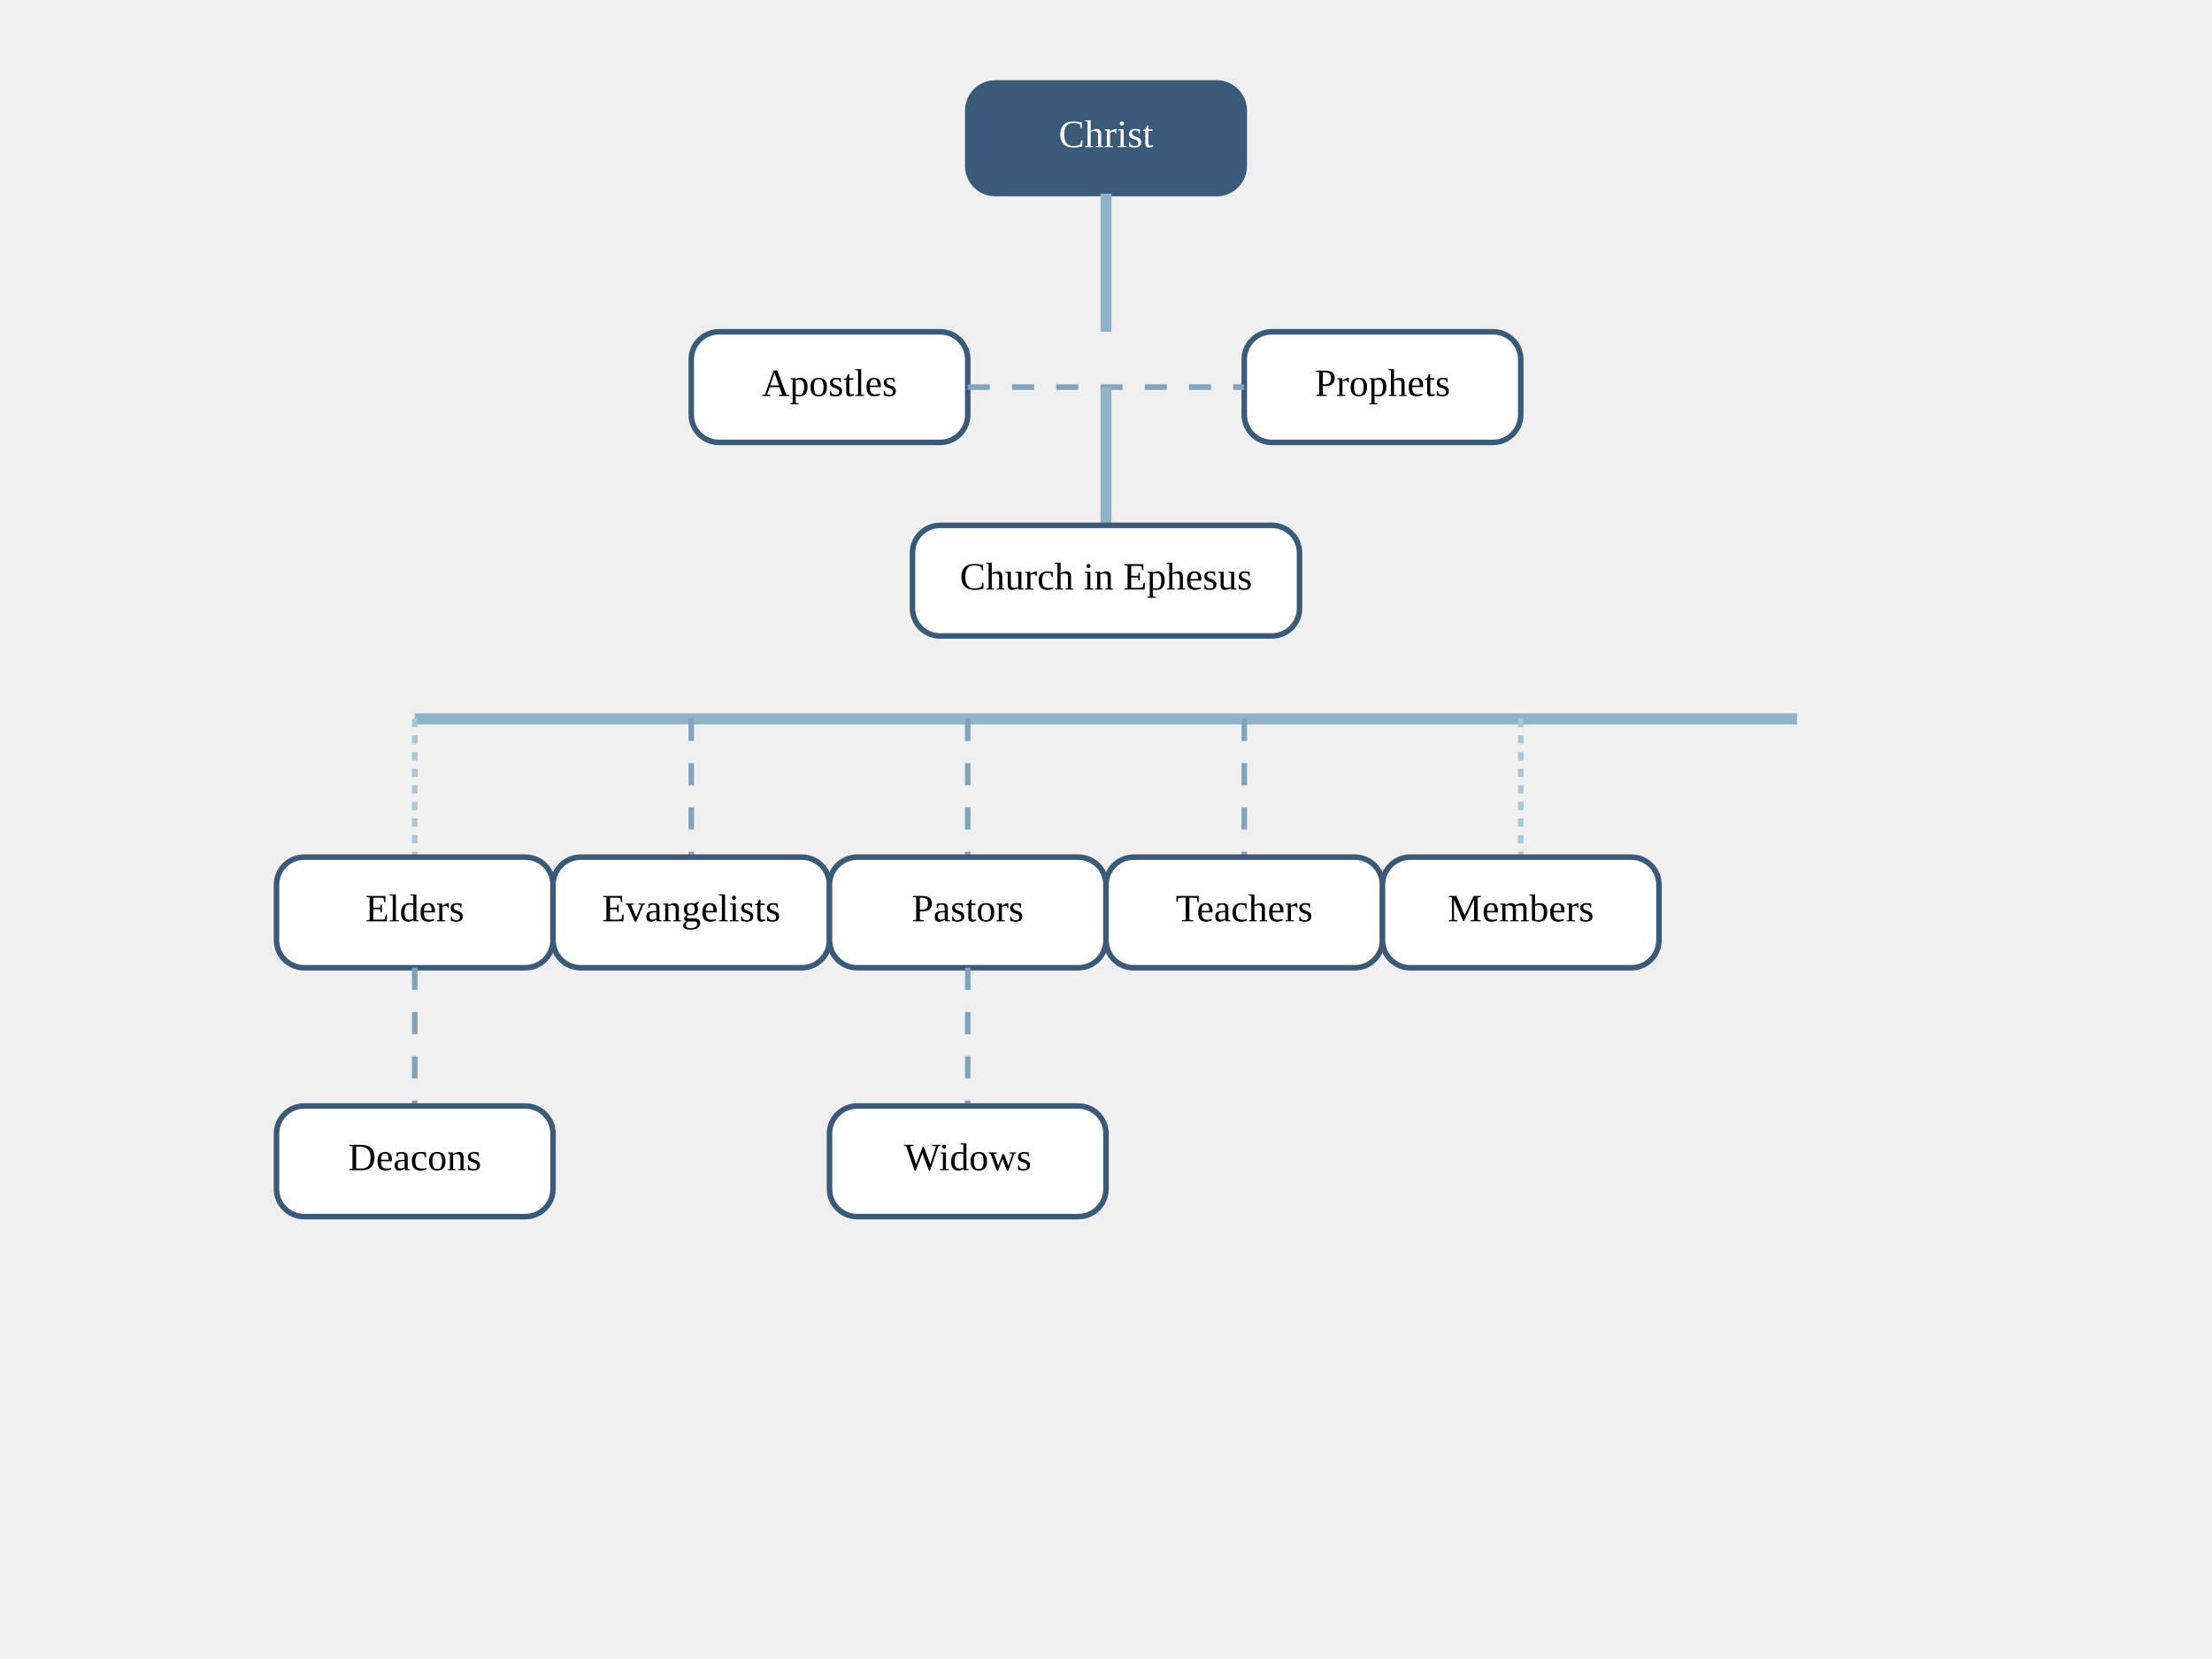
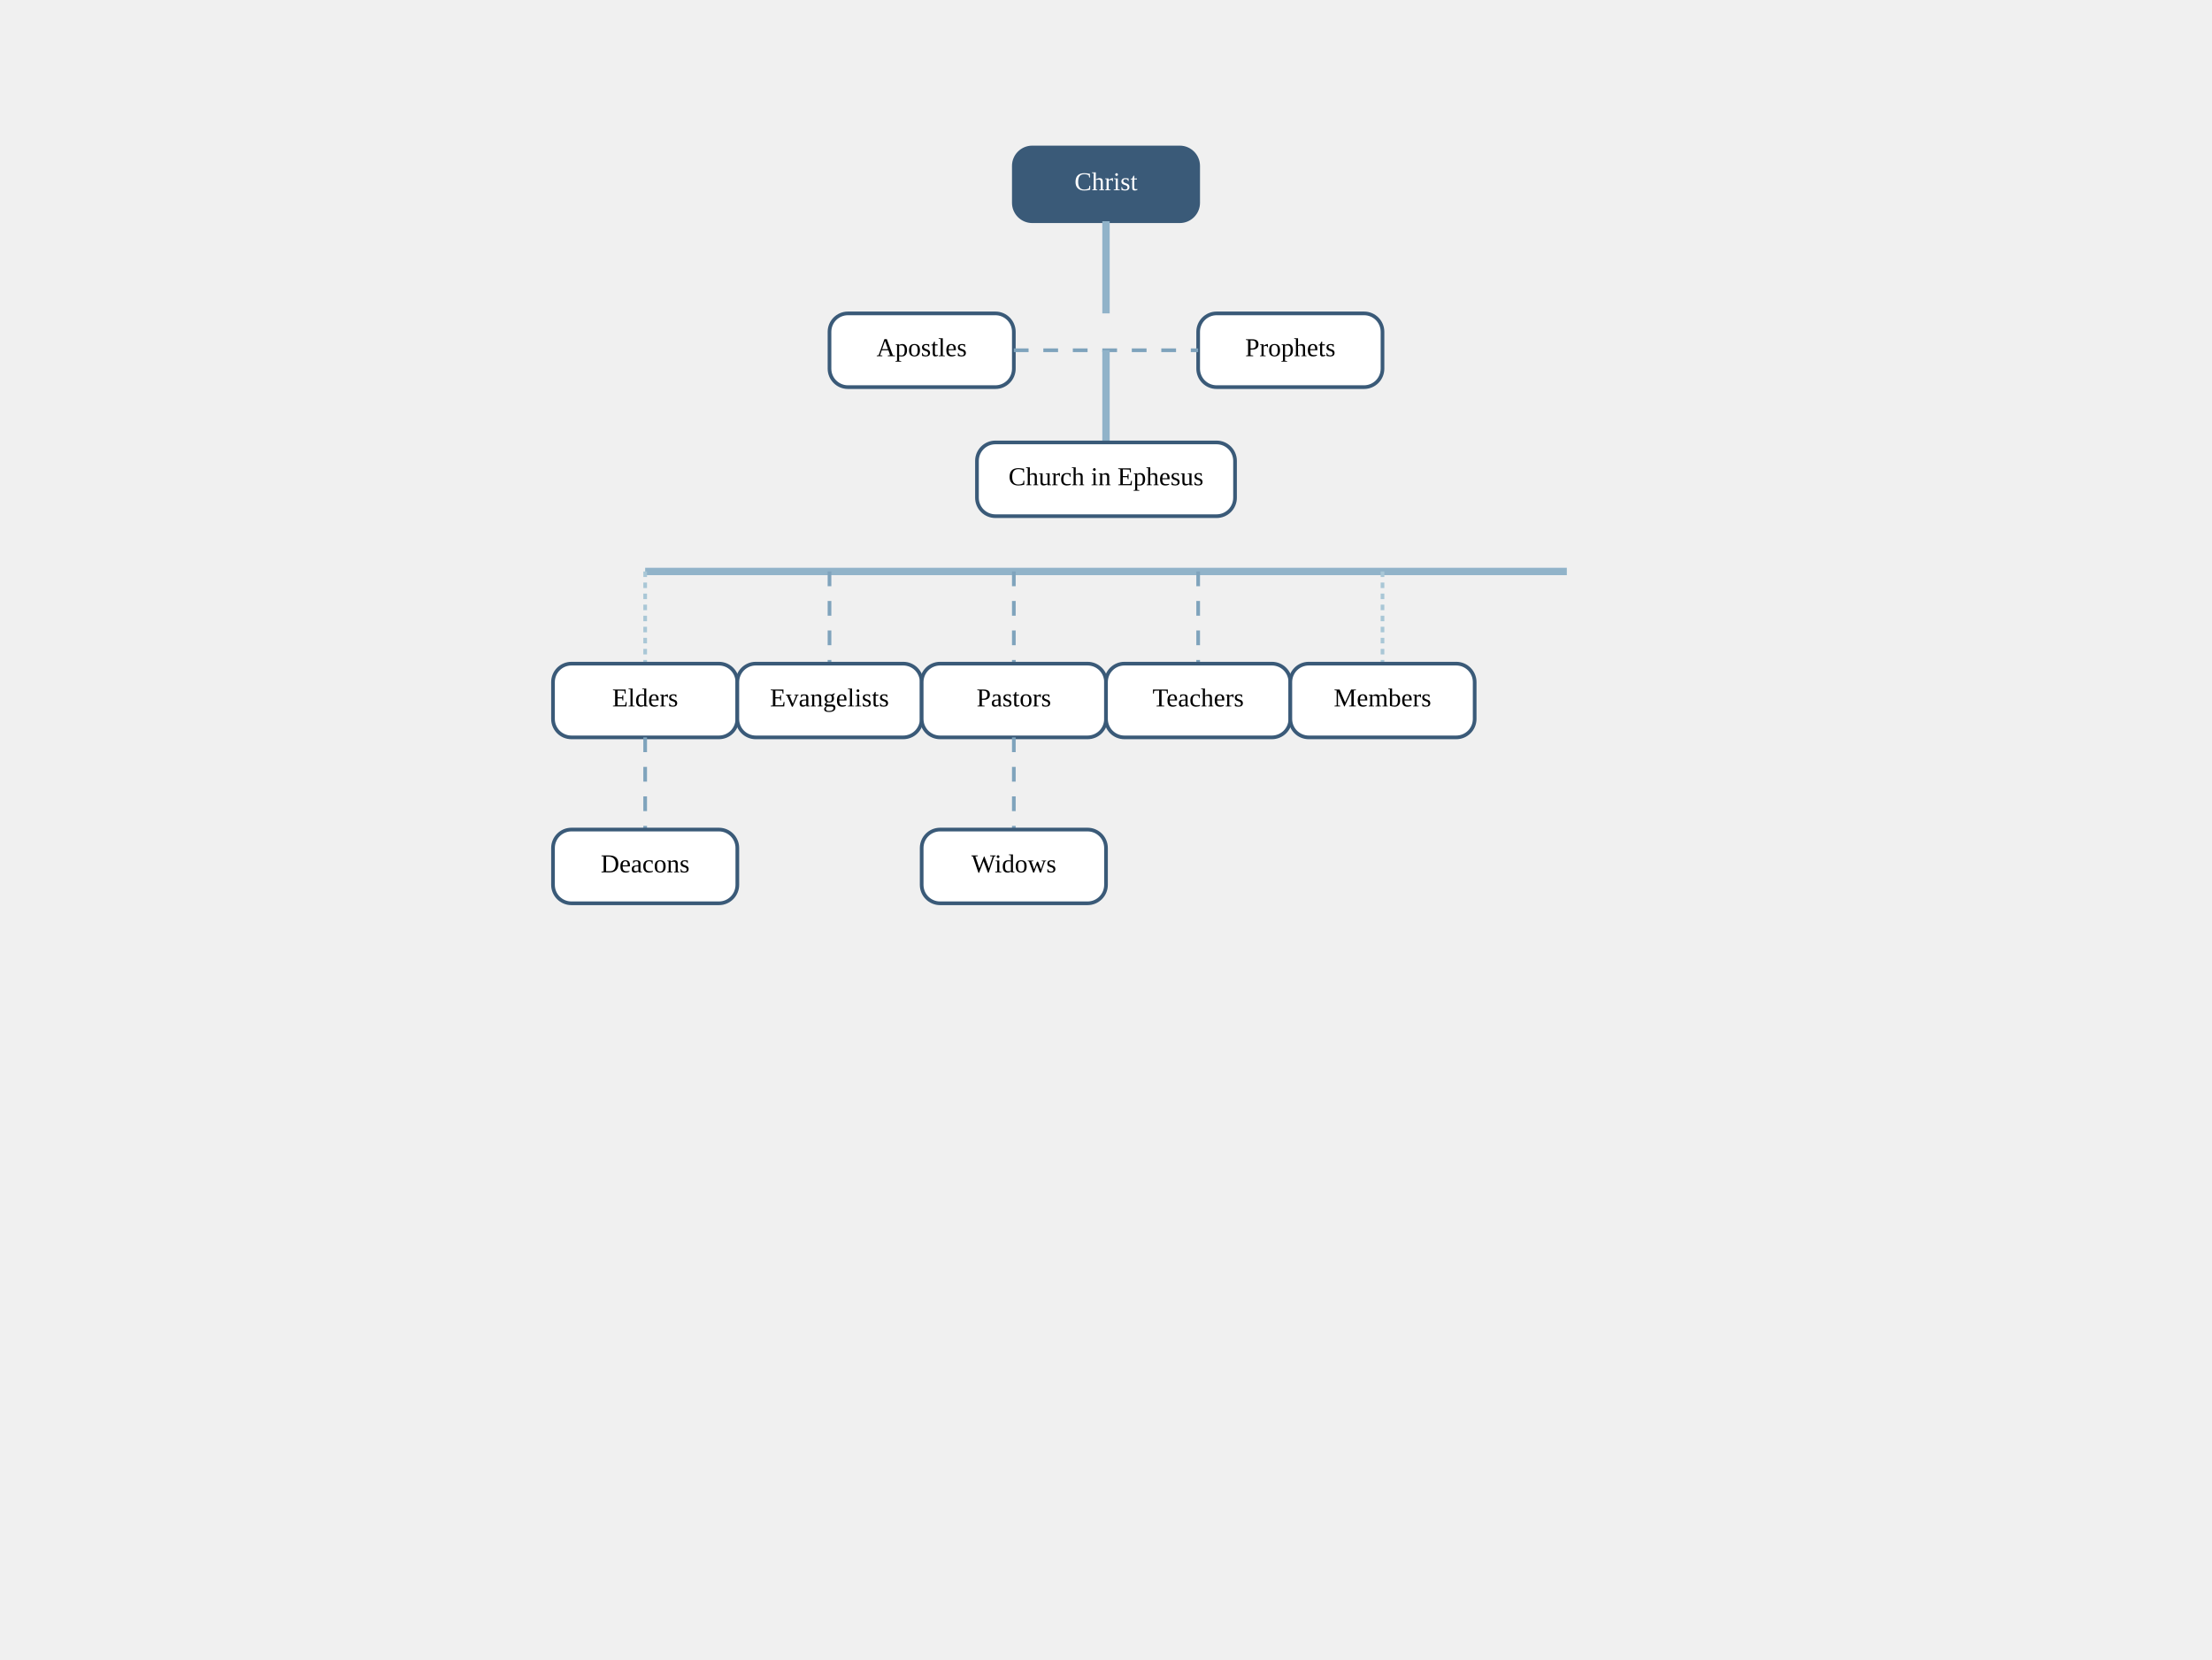
- <svg xmlns="http://www.w3.org/2000/svg" viewBox="0 0 800 600" class="chart-svg">
+ <svg xmlns="http://www.w3.org/2000/svg" viewBox="0 0 1200 900" class="chart-svg">
  <style>
    .box { fill: white; stroke-width: 2px; rx: 10; ry: 10; cursor: pointer; transition: all 0.3s ease; }
    .nt-box { stroke: #3a5a78; }
    .nt-line { stroke: #91b3c9; stroke-width: 4; }
    .nt-line.dashed-line { stroke: #7fa3bc; stroke-width: 2; stroke-dasharray: 8, 8; }
    .nt-line.dotted-line { stroke: #a9c7d6; stroke-width: 2; stroke-dasharray: 3, 3; }
    .special-box { fill: #3a5a78; color: white; }
    .box-text { text-anchor: middle; dominant-baseline: middle; font-size: 14px; font-weight: 500; pointer-events: none; }
    .special-text { fill: white; }
  </style>
-   <rect x="350" y="30" width="100" height="40" class="box nt-box special-box" id="christ" />
-   <text x="400" y="50" class="box-text special-text">Christ</text>
-   <line x1="400" y1="70" x2="400" y2="120" class="nt-line" />
-   <rect x="250" y="120" width="100" height="40" class="box nt-box" id="apostles" />
-   <text x="300" y="140" class="box-text">Apostles</text>
-   <rect x="450" y="120" width="100" height="40" class="box nt-box" id="prophets" />
-   <text x="500" y="140" class="box-text">Prophets</text>
-   <line x1="350" y1="140" x2="450" y2="140" class="nt-line dashed-line" />
-   <line x1="400" y1="140" x2="400" y2="190" class="nt-line" />
-   <rect x="330" y="190" width="140" height="40" class="box nt-box" id="local-church" />
-   <text x="400" y="210" class="box-text">Church in Ephesus</text>
-   <line x1="150" y1="260" x2="650" y2="260" class="nt-line" />
-   <line x1="150" y1="260" x2="150" y2="310" class="nt-line dotted-line" />
-   <line x1="250" y1="260" x2="250" y2="310" class="nt-line dashed-line" />
-   <line x1="350" y1="260" x2="350" y2="310" class="nt-line dashed-line" />
-   <line x1="450" y1="260" x2="450" y2="310" class="nt-line dashed-line" />
-   <line x1="550" y1="260" x2="550" y2="310" class="nt-line dotted-line" />
-   <rect x="100" y="310" width="100" height="40" class="box nt-box" id="elders" />
-   <text x="150" y="330" class="box-text">Elders</text>
-   <rect x="200" y="310" width="100" height="40" class="box nt-box" id="evangelists" />
-   <text x="250" y="330" class="box-text">Evangelists</text>
-   <rect x="300" y="310" width="100" height="40" class="box nt-box" id="pastors" />
-   <text x="350" y="330" class="box-text">Pastors</text>
-   <rect x="400" y="310" width="100" height="40" class="box nt-box" id="teachers" />
-   <text x="450" y="330" class="box-text">Teachers</text>
-   <rect x="500" y="310" width="100" height="40" class="box nt-box" id="members" />
-   <text x="550" y="330" class="box-text">Members</text>
-   <line x1="150" y1="350" x2="150" y2="400" class="nt-line dashed-line" />
-   <line x1="350" y1="350" x2="350" y2="400" class="nt-line dashed-line" />
-   <rect x="100" y="400" width="100" height="40" class="box nt-box" id="deacons" />
-   <text x="150" y="420" class="box-text">Deacons</text>
-   <rect x="300" y="400" width="100" height="40" class="box nt-box" id="widows" />
-   <text x="350" y="420" class="box-text">Widows</text>
+   <rect x="550" y="80" width="100" height="40" class="box nt-box special-box" id="christ" />
+   <text x="600" y="100" class="box-text special-text">Christ</text>
+   <line x1="600" y1="120" x2="600" y2="170" class="nt-line" />
+   <rect x="450" y="170" width="100" height="40" class="box nt-box" id="apostles" />
+   <text x="500" y="190" class="box-text">Apostles</text>
+   <rect x="650" y="170" width="100" height="40" class="box nt-box" id="prophets" />
+   <text x="700" y="190" class="box-text">Prophets</text>
+   <line x1="550" y1="190" x2="650" y2="190" class="nt-line dashed-line" />
+   <line x1="600" y1="190" x2="600" y2="240" class="nt-line" />
+   <rect x="530" y="240" width="140" height="40" class="box nt-box" id="local-church" />
+   <text x="600" y="260" class="box-text">Church in Ephesus</text>
+   <line x1="350" y1="310" x2="850" y2="310" class="nt-line" />
+   <line x1="350" y1="310" x2="350" y2="360" class="nt-line dotted-line" />
+   <line x1="450" y1="310" x2="450" y2="360" class="nt-line dashed-line" />
+   <line x1="550" y1="310" x2="550" y2="360" class="nt-line dashed-line" />
+   <line x1="650" y1="310" x2="650" y2="360" class="nt-line dashed-line" />
+   <line x1="750" y1="310" x2="750" y2="360" class="nt-line dotted-line" />
+   <rect x="300" y="360" width="100" height="40" class="box nt-box" id="elders" />
+   <text x="350" y="380" class="box-text">Elders</text>
+   <rect x="400" y="360" width="100" height="40" class="box nt-box" id="evangelists" />
+   <text x="450" y="380" class="box-text">Evangelists</text>
+   <rect x="500" y="360" width="100" height="40" class="box nt-box" id="pastors" />
+   <text x="550" y="380" class="box-text">Pastors</text>
+   <rect x="600" y="360" width="100" height="40" class="box nt-box" id="teachers" />
+   <text x="650" y="380" class="box-text">Teachers</text>
+   <rect x="700" y="360" width="100" height="40" class="box nt-box" id="members" />
+   <text x="750" y="380" class="box-text">Members</text>
+   <line x1="350" y1="400" x2="350" y2="450" class="nt-line dashed-line" />
+   <line x1="550" y1="400" x2="550" y2="450" class="nt-line dashed-line" />
+   <rect x="300" y="450" width="100" height="40" class="box nt-box" id="deacons" />
+   <text x="350" y="470" class="box-text">Deacons</text>
+   <rect x="500" y="450" width="100" height="40" class="box nt-box" id="widows" />
+   <text x="550" y="470" class="box-text">Widows</text>
</svg>
